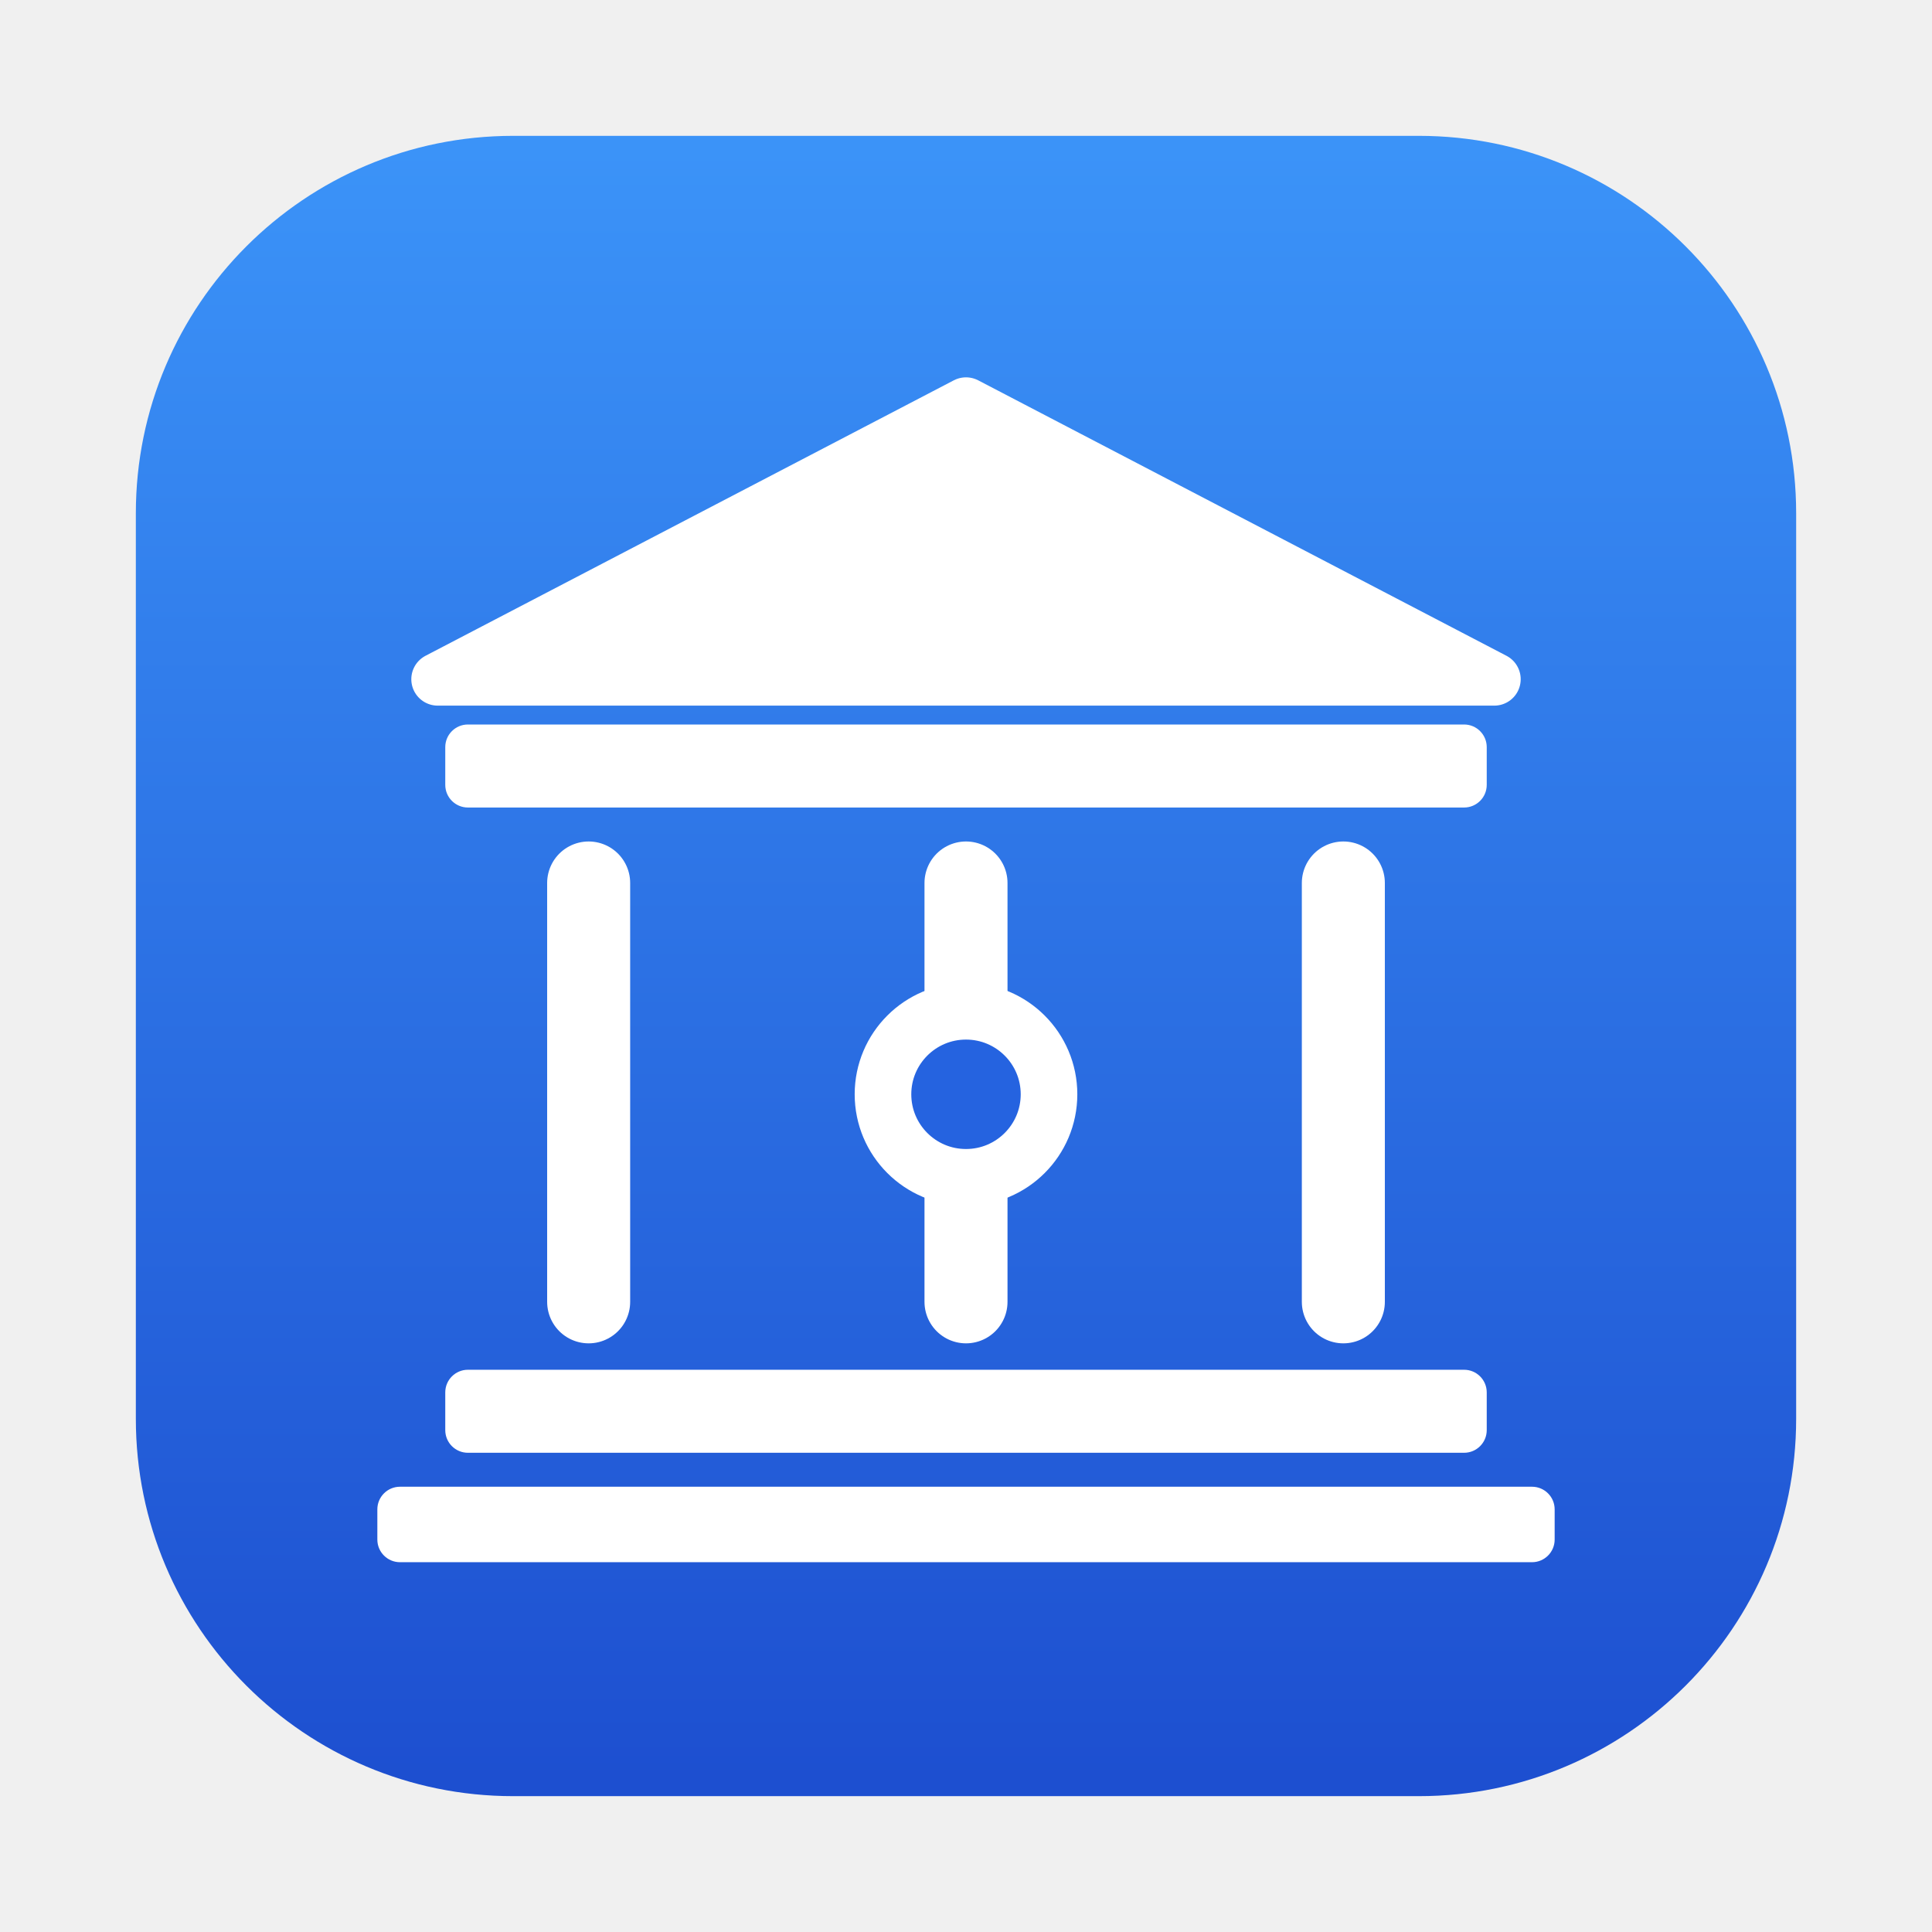
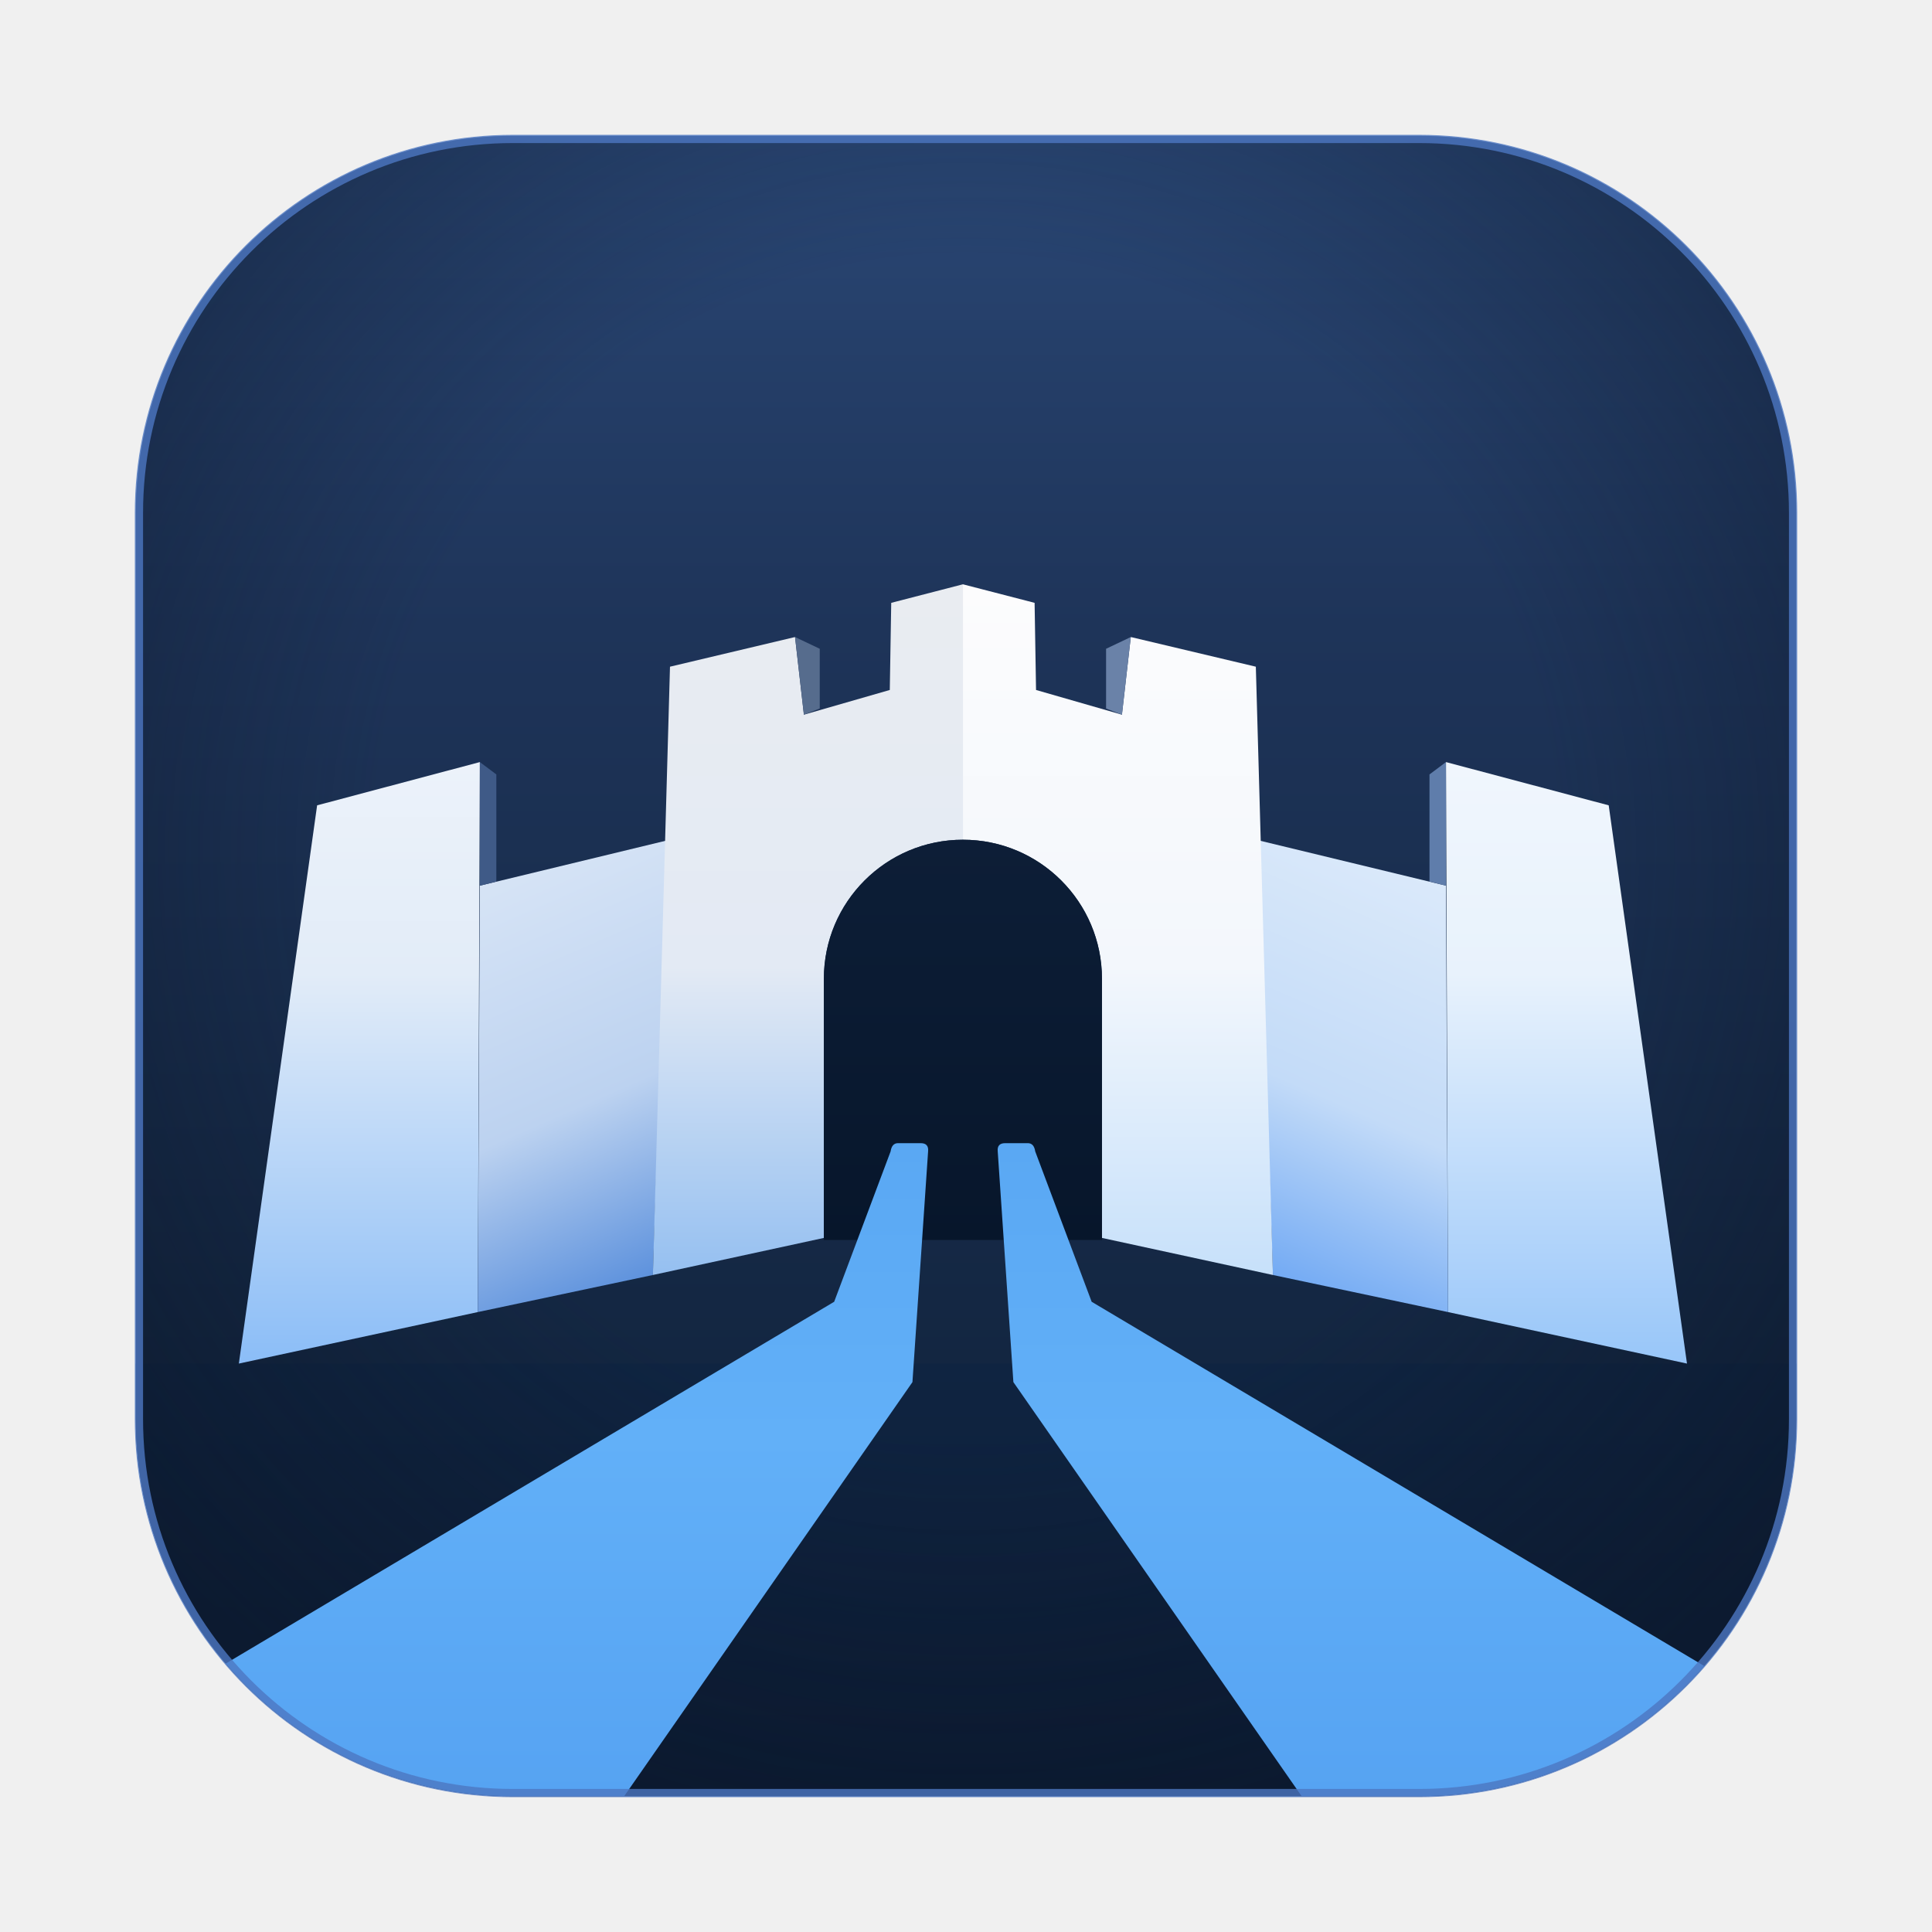
<svg xmlns="http://www.w3.org/2000/svg" width="1024" height="1024" viewBox="0 0 1024 1024">
  <defs>
-     <linearGradient id="bg" x1="0" y1="0" x2="0" y2="1">
-       <stop offset="0" stop-color="#3b93f8" />
-       <stop offset="1" stop-color="#1d4fd0" />
+     <clipPath id="tile">
+       <rect x="134" y="35" width="806" height="806" rx="183" />
+     </clipPath>
+     <linearGradient id="sky" x1="0" y1="35" x2="0" y2="631" gradientUnits="userSpaceOnUse">
+       <stop offset="0" stop-color="#2a4775" />
+       <stop offset="0.4" stop-color="#1e3459" />
+       <stop offset="1" stop-color="#132641" />
+     </linearGradient>
+     <radialGradient id="vignette" cx="537" cy="380" r="520" gradientUnits="userSpaceOnUse">
+       <stop offset="0.55" stop-color="#0b1628" stop-opacity="0" />
+       <stop offset="1" stop-color="#0b1628" stop-opacity="0.55" />
+     </radialGradient>
+     <linearGradient id="ground" x1="0" y1="631" x2="0" y2="841" gradientUnits="userSpaceOnUse">
+       <stop offset="0" stop-color="#0f2441" />
+       <stop offset="1" stop-color="#0c1c35" />
+     </linearGradient>
+     <linearGradient id="arch" x1="0" y1="377" x2="0" y2="571" gradientUnits="userSpaceOnUse">
+       <stop offset="0" stop-color="#0d1e37" />
+       <stop offset="1" stop-color="#07162b" />
+     </linearGradient>
+     <linearGradient id="road" x1="0" y1="524" x2="0" y2="841" gradientUnits="userSpaceOnUse">
+       <stop offset="0" stop-color="#5aa8f3" />
+       <stop offset="0.45" stop-color="#62b0f8" />
+       <stop offset="1" stop-color="#56a3f2" />
+     </linearGradient>
+     <linearGradient id="towerL" x1="0" y1="340" x2="0" y2="631" gradientUnits="userSpaceOnUse">
+       <stop offset="0" stop-color="#ecf2fa" />
+       <stop offset="0.35" stop-color="#e2ecf8" />
+       <stop offset="1" stop-color="#8bbdf7" />
+     </linearGradient>
+     <linearGradient id="towerR" x1="0" y1="340" x2="0" y2="631" gradientUnits="userSpaceOnUse">
+       <stop offset="0" stop-color="#f0f6fd" />
+       <stop offset="0.35" stop-color="#e8f2fc" />
+       <stop offset="1" stop-color="#98c6f9" />
+     </linearGradient>
+     <linearGradient id="wallL" x1="300" y1="390" x2="392" y2="600" gradientUnits="userSpaceOnUse">
+       <stop offset="0" stop-color="#d8e5f6" />
+       <stop offset="0.55" stop-color="#bcd2f0" />
+       <stop offset="1" stop-color="#4f88da" />
+     </linearGradient>
+     <linearGradient id="wallR" x1="771" y1="390" x2="679" y2="600" gradientUnits="userSpaceOnUse">
+       <stop offset="0" stop-color="#dceafa" />
+       <stop offset="0.55" stop-color="#c3dbf8" />
+       <stop offset="1" stop-color="#67a3f3" />
+     </linearGradient>
+     <linearGradient id="gateL" x1="0" y1="253" x2="0" y2="590" gradientUnits="userSpaceOnUse">
+       <stop offset="0" stop-color="#e9ecf1" />
+       <stop offset="0.55" stop-color="#e3eaf4" />
+       <stop offset="1" stop-color="#94bff1" />
+     </linearGradient>
+     <linearGradient id="gateR" x1="0" y1="253" x2="0" y2="590" gradientUnits="userSpaceOnUse">
+       <stop offset="0" stop-color="#fcfcfd" />
+       <stop offset="0.55" stop-color="#f3f7fc" />
+       <stop offset="1" stop-color="#c6e0fa" />
    </linearGradient>
  </defs>
-   <rect x="72" y="72" width="880" height="880" rx="200" fill="url(#bg)" />
-   <g fill="#fff">
-     <path d="M512 214 L792 360 L232 360 Z" stroke="#fff" stroke-width="28" stroke-linejoin="round" />
-     <rect x="236" y="384" width="552" height="44" rx="12" />
-     <rect x="236" y="726" width="552" height="44" rx="12" />
-     <rect x="200" y="788" width="624" height="40" rx="12" />
+   <g transform="matrix(1.09181 0 0 1.09181 -74.30 33.79)">
+     <g clip-path="url(#tile)">
+       <rect x="134" y="35" width="806" height="806" fill="url(#sky)" />
+       <rect x="134" y="631" width="806" height="210" fill="url(#ground)" />
+       <rect x="134" y="35" width="806" height="806" fill="url(#vignette)" />
+       <path d="M222 360 L301 339 L300 606 L184 631 Z" fill="url(#towerL)" />
+       <path d="M301 399 L392 377 L385 588 L300 606 Z" fill="url(#wallL)" />
+       <path d="M301 339 L309 345 L309 397 L301 399 Z" fill="#3f5a87" />
+       <path d="M849 360 L770 339 L771 606 L887 631 Z" fill="url(#towerR)" />
+       <path d="M770 399 L679 377 L686 588 L771 606 Z" fill="url(#wallR)" />
+       <path d="M770 339 L762 345 L762 397 L770 399 Z" fill="#5f7dab" />
+       <path d="M393.3 292.7 L454 278.3 L458.3 316 L500 304 L500.7 261.7 L535.5 252.7 L535.5 376.7                A67.5 67.5 0 0 0 468 444.2 L468 570 L385 588 Z" fill="url(#gateL)" />
+       <path d="M677.7 292.7 L617 278.3 L612.7 316 L571 304 L570.3 261.7 L535.5 252.7 L535.5 376.7                A67.5 67.5 0 0 1 603 444.2 L603 570 L686 588 Z" fill="url(#gateR)" />
+       <path d="M454 278.3 L466 284 L466 313 L458.3 316 Z" fill="#566c8d" />
+       <path d="M617 278.3 L605 284 L605 313 L612.7 316 Z" fill="#6a82a8" />
+       <path d="M468 571 L468 444.2 A67.5 67.5 0 0 1 603 444.2 L603 571 Z" fill="url(#arch)" />
+       <path d="M504 524 L515 524 Q519 524 518.6 528 L511 640 L330 900 L60 900 L100 823 L177 777 L473 601 L500.4 528 Q501 524 504 524 Z" fill="url(#road)" />
+       <path d="M567 524 L556 524 Q552 524 552.4 528 L560 640 L741 900 L1011 900 L971 823 L894 777 L598 601 L570.6 528 Q570 524 567 524 Z" fill="url(#road)" />
+     </g>
+     <rect x="135.5" y="36.5" width="803" height="803" rx="181.5" fill="none" stroke="#4d77c2" stroke-opacity="0.8" stroke-width="4" />
  </g>
-   <g stroke="#fff" stroke-width="44" stroke-linecap="round" fill="none">
-     <line x1="312" y1="468" x2="312" y2="690" />
-     <line x1="712" y1="468" x2="712" y2="690" />
-     <line x1="512" y1="468" x2="512" y2="690" />
-   </g>
-   <circle cx="512" cy="580" r="44" fill="#2563e0" stroke="#fff" stroke-width="30" />
</svg>
